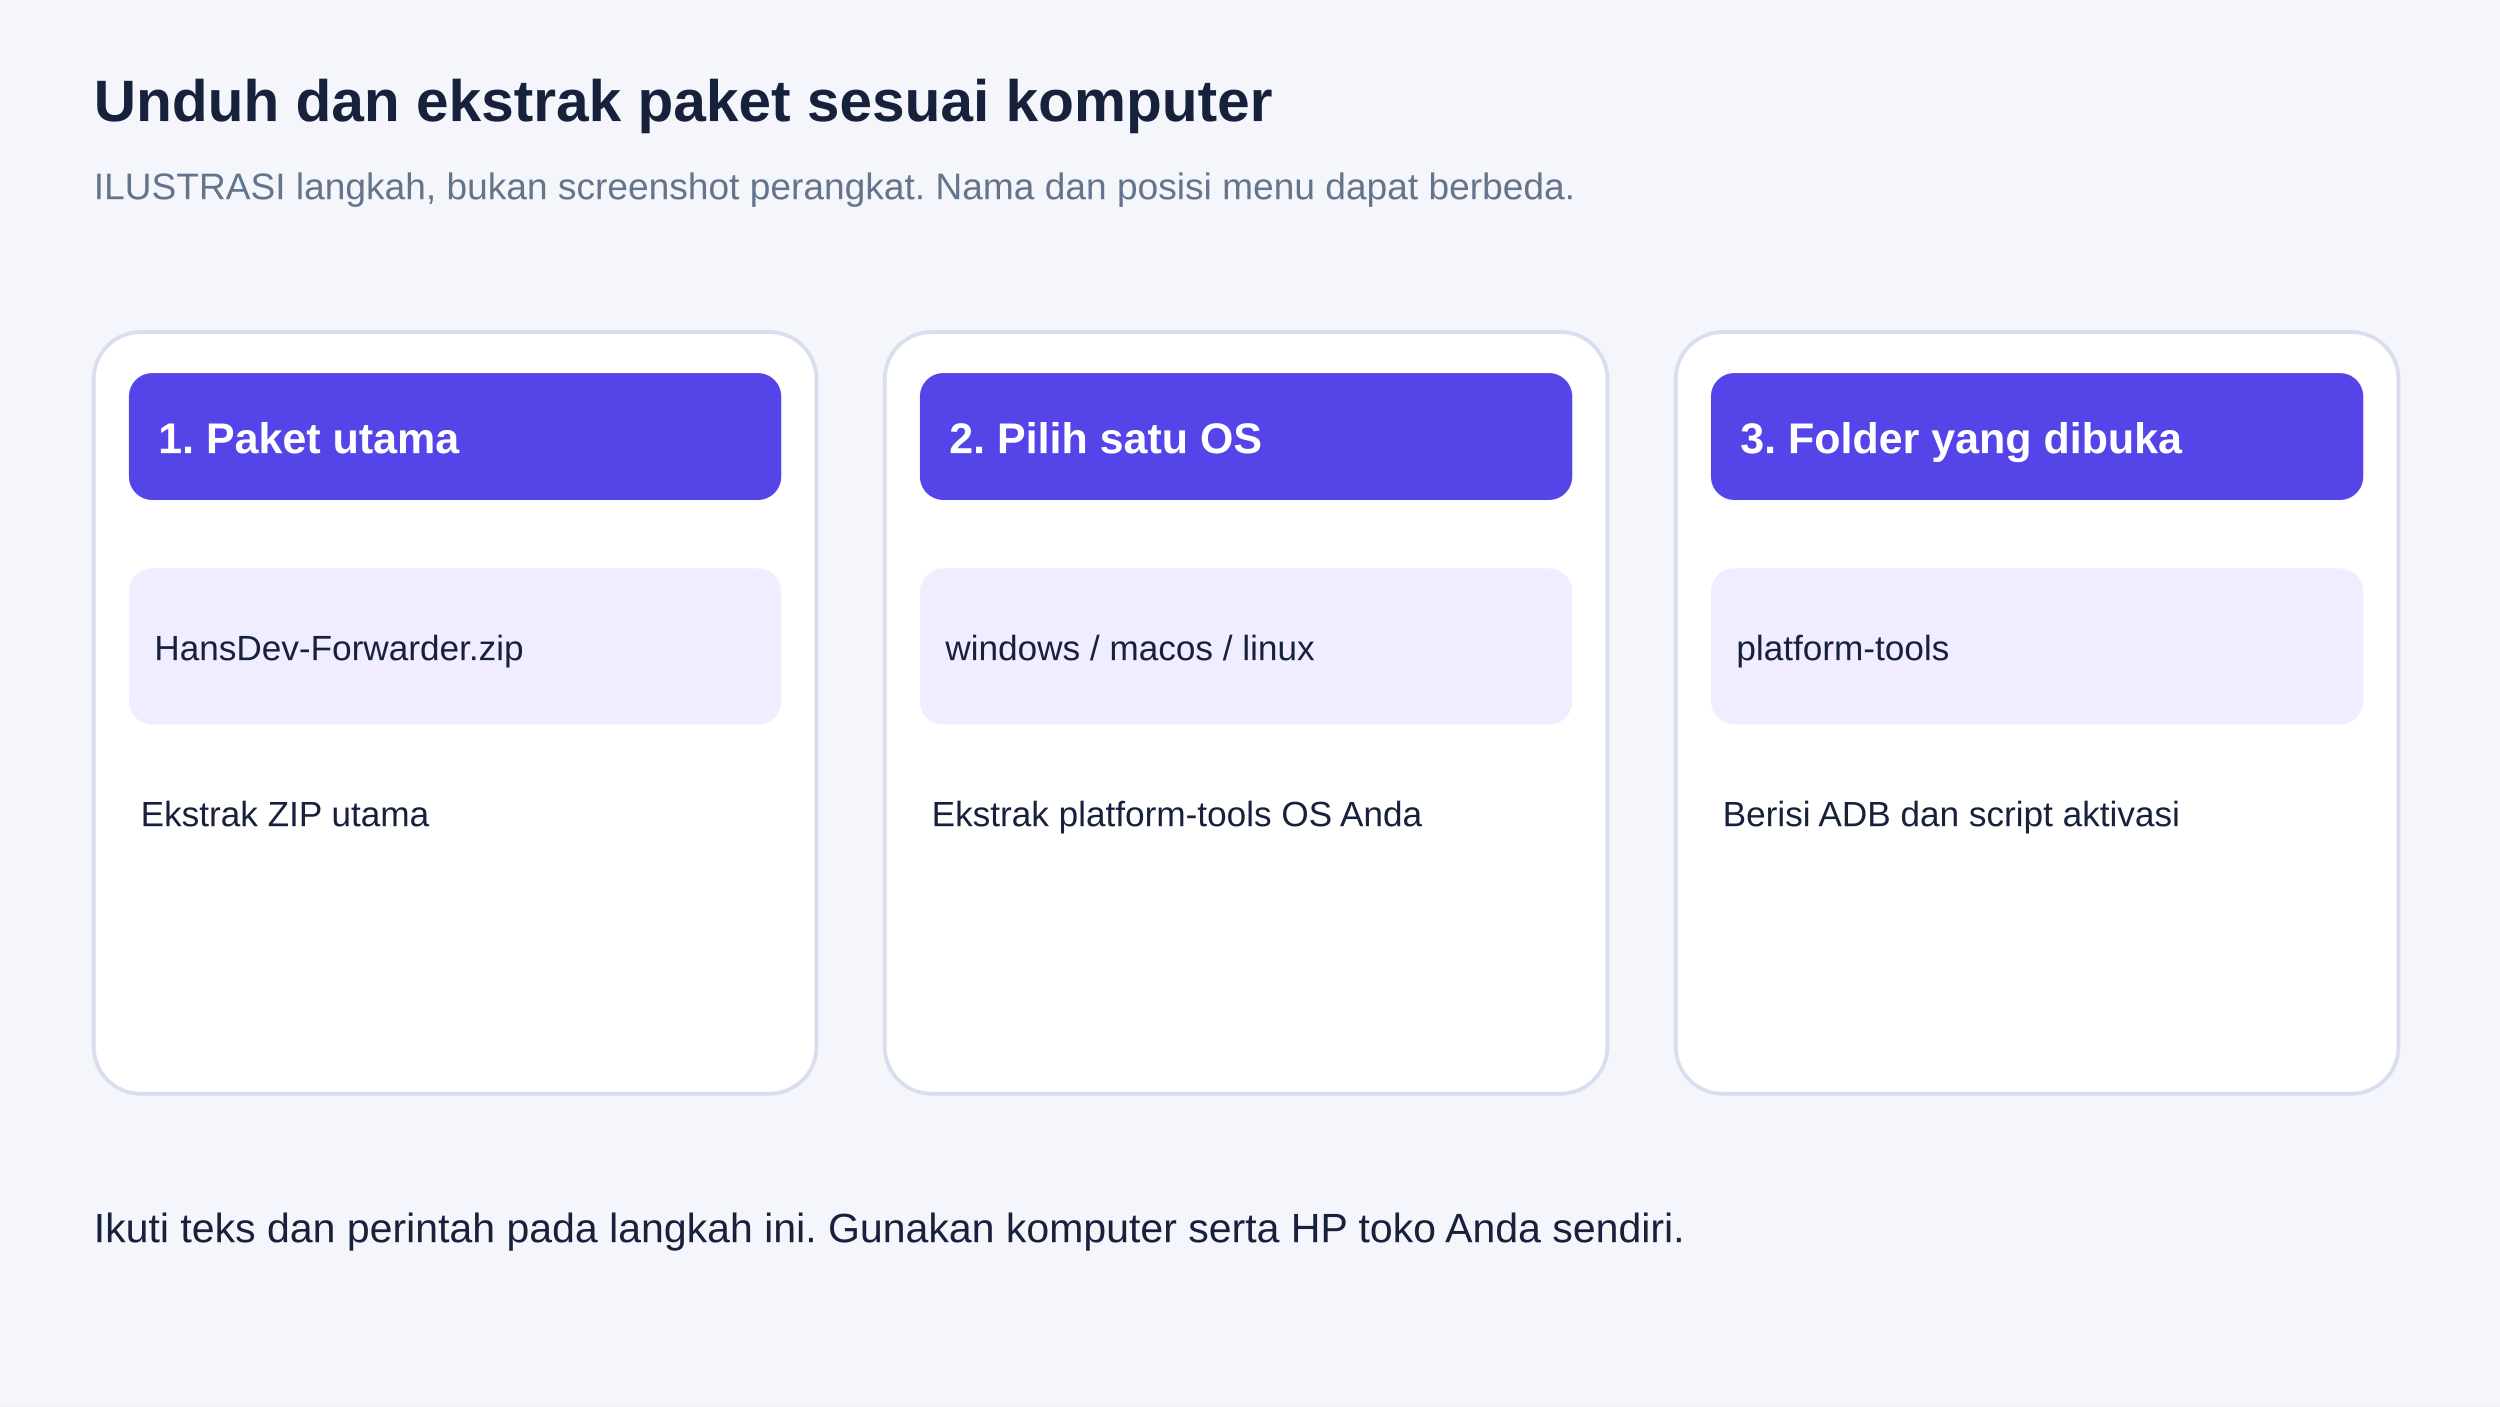
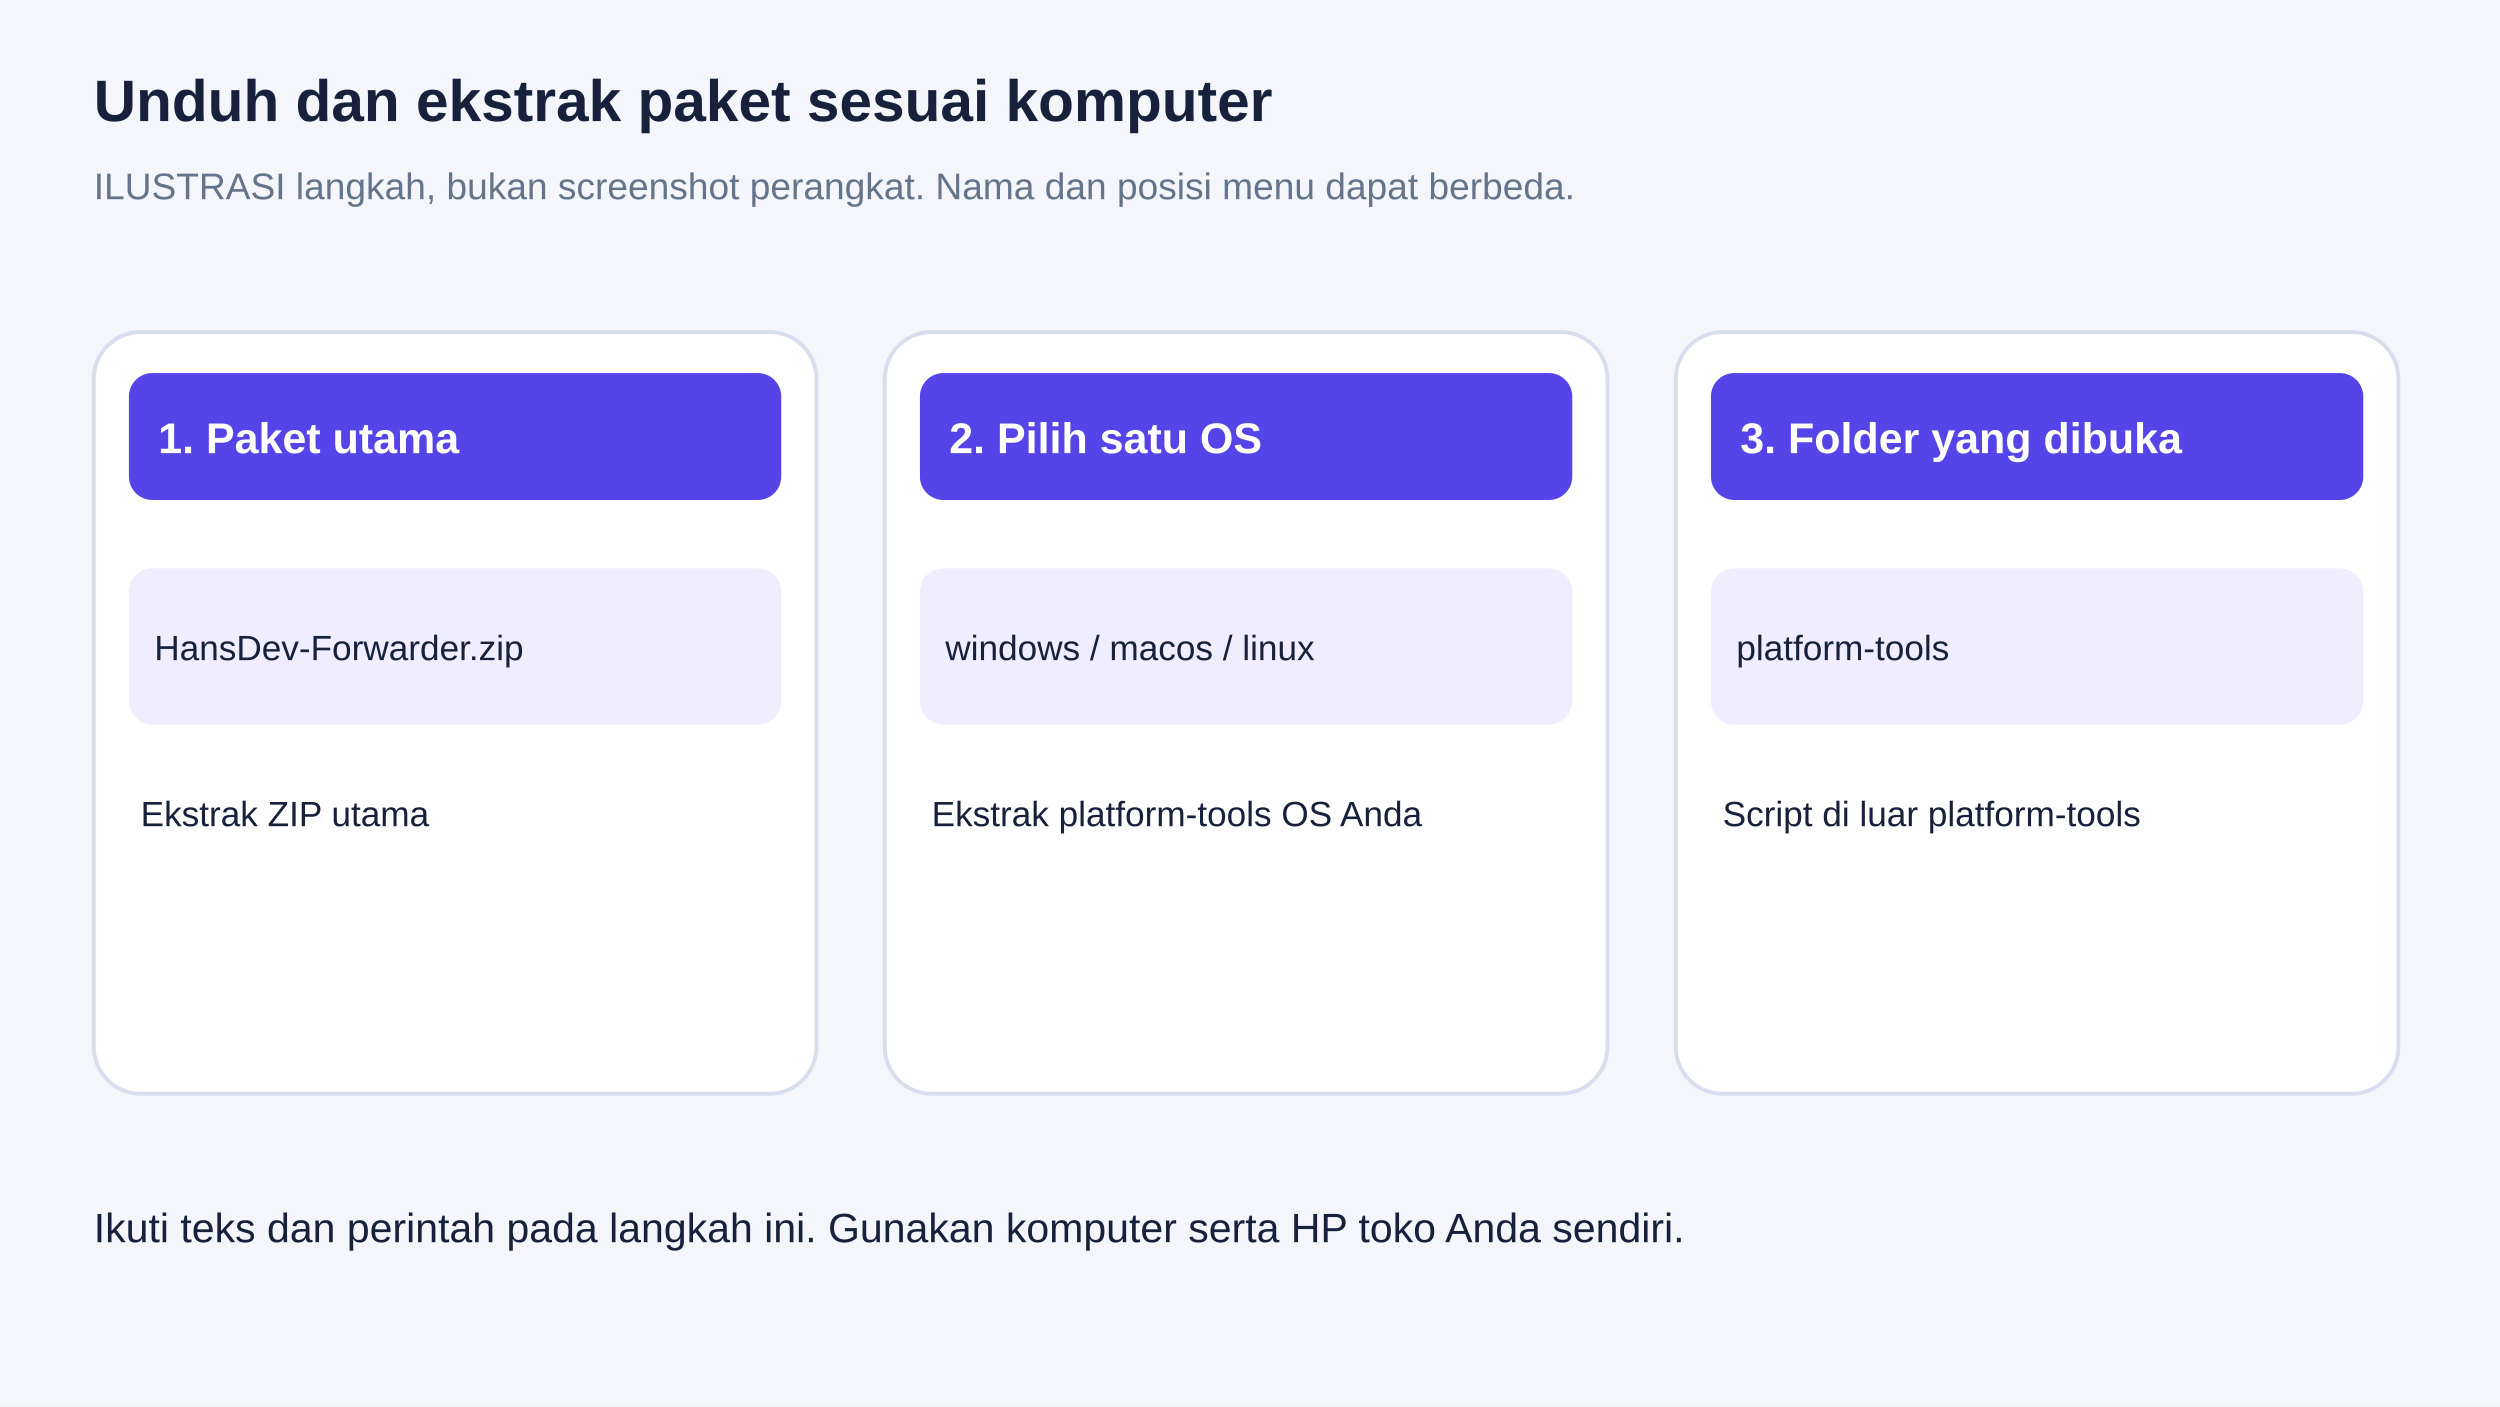
<svg xmlns="http://www.w3.org/2000/svg" width="1280" height="720" viewBox="0 0 1280 720">
  <rect width="1280" height="720" fill="#f4f6fc" />
  <g font-family="Arial,sans-serif" fill="#18213c">
    <text x="48" y="62" font-size="30" font-weight="700">Unduh dan ekstrak paket sesuai komputer</text>
    <text x="48" y="102" font-size="19" fill="#64748b">ILUSTRASI langkah, bukan screenshot perangkat. Nama dan posisi menu dapat berbeda.</text>
    <rect x="48" y="170" width="370" height="390" rx="24" fill="#fff" stroke="#d8deed" stroke-width="2" />
    <rect x="66" y="191" width="334" height="65" rx="12" fill="#5545e8" />
    <text x="81" y="232" fill="#fff" font-size="22" font-weight="700">1. Paket utama</text>
    <rect x="66" y="291" width="334" height="80" rx="12" fill="#efedff" />
    <text x="79" y="338" font-size="18">HansDev-Forwarder.zip</text>
    <text x="72" y="423" font-size="18">Ekstrak ZIP utama</text>
    <rect x="453" y="170" width="370" height="390" rx="24" fill="#fff" stroke="#d8deed" stroke-width="2" />
    <rect x="471" y="191" width="334" height="65" rx="12" fill="#5545e8" />
    <text x="486" y="232" fill="#fff" font-size="22" font-weight="700">2. Pilih satu OS</text>
    <rect x="471" y="291" width="334" height="80" rx="12" fill="#efedff" />
    <text x="484" y="338" font-size="18">windows / macos / linux</text>
    <text x="477" y="423" font-size="18">Ekstrak platform-tools OS Anda</text>
    <rect x="858" y="170" width="370" height="390" rx="24" fill="#fff" stroke="#d8deed" stroke-width="2" />
    <rect x="876" y="191" width="334" height="65" rx="12" fill="#5545e8" />
    <text x="891" y="232" fill="#fff" font-size="22" font-weight="700">3. Folder yang dibuka</text>
    <rect x="876" y="291" width="334" height="80" rx="12" fill="#efedff" />
    <text x="889" y="338" font-size="18">platform-tools</text>
-     <text x="882" y="423" font-size="18">Berisi ADB dan script aktivasi</text>
+     <text x="882" y="423" font-size="18">Script di luar platform-tools</text>
    <text x="48" y="636" font-size="21">Ikuti teks dan perintah pada langkah ini. Gunakan komputer serta HP toko Anda sendiri.</text>
  </g>
</svg>
